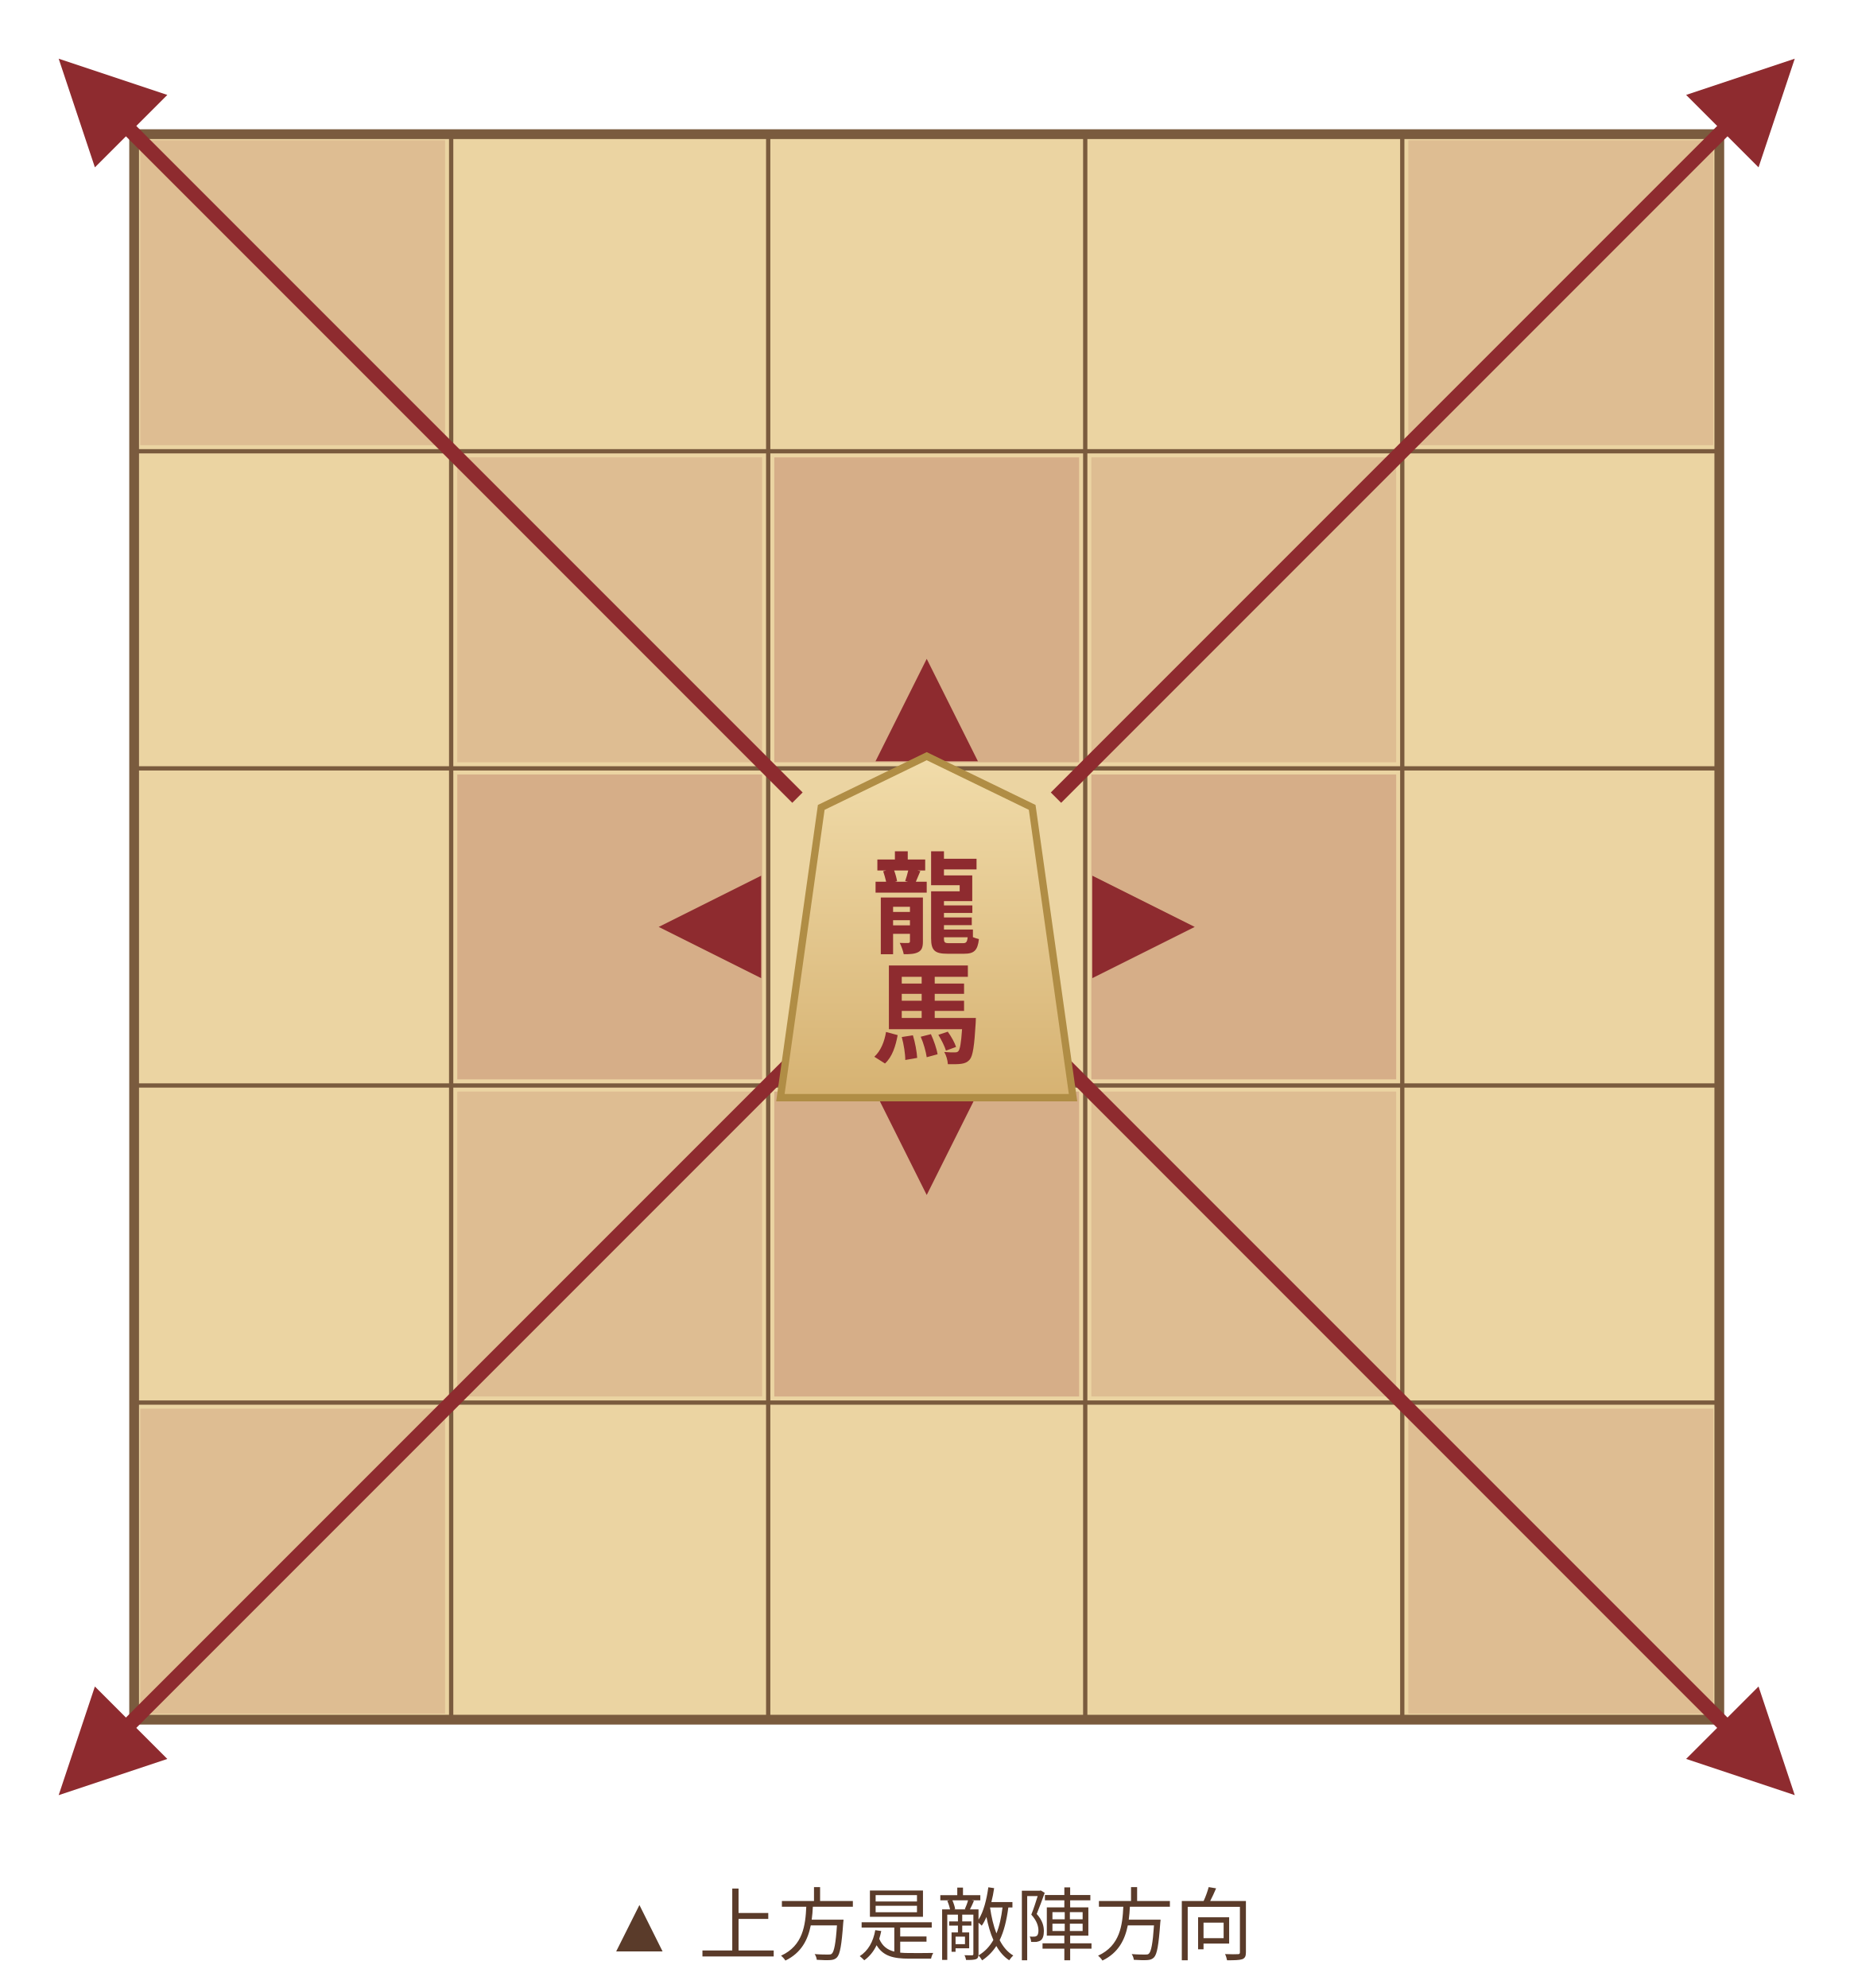
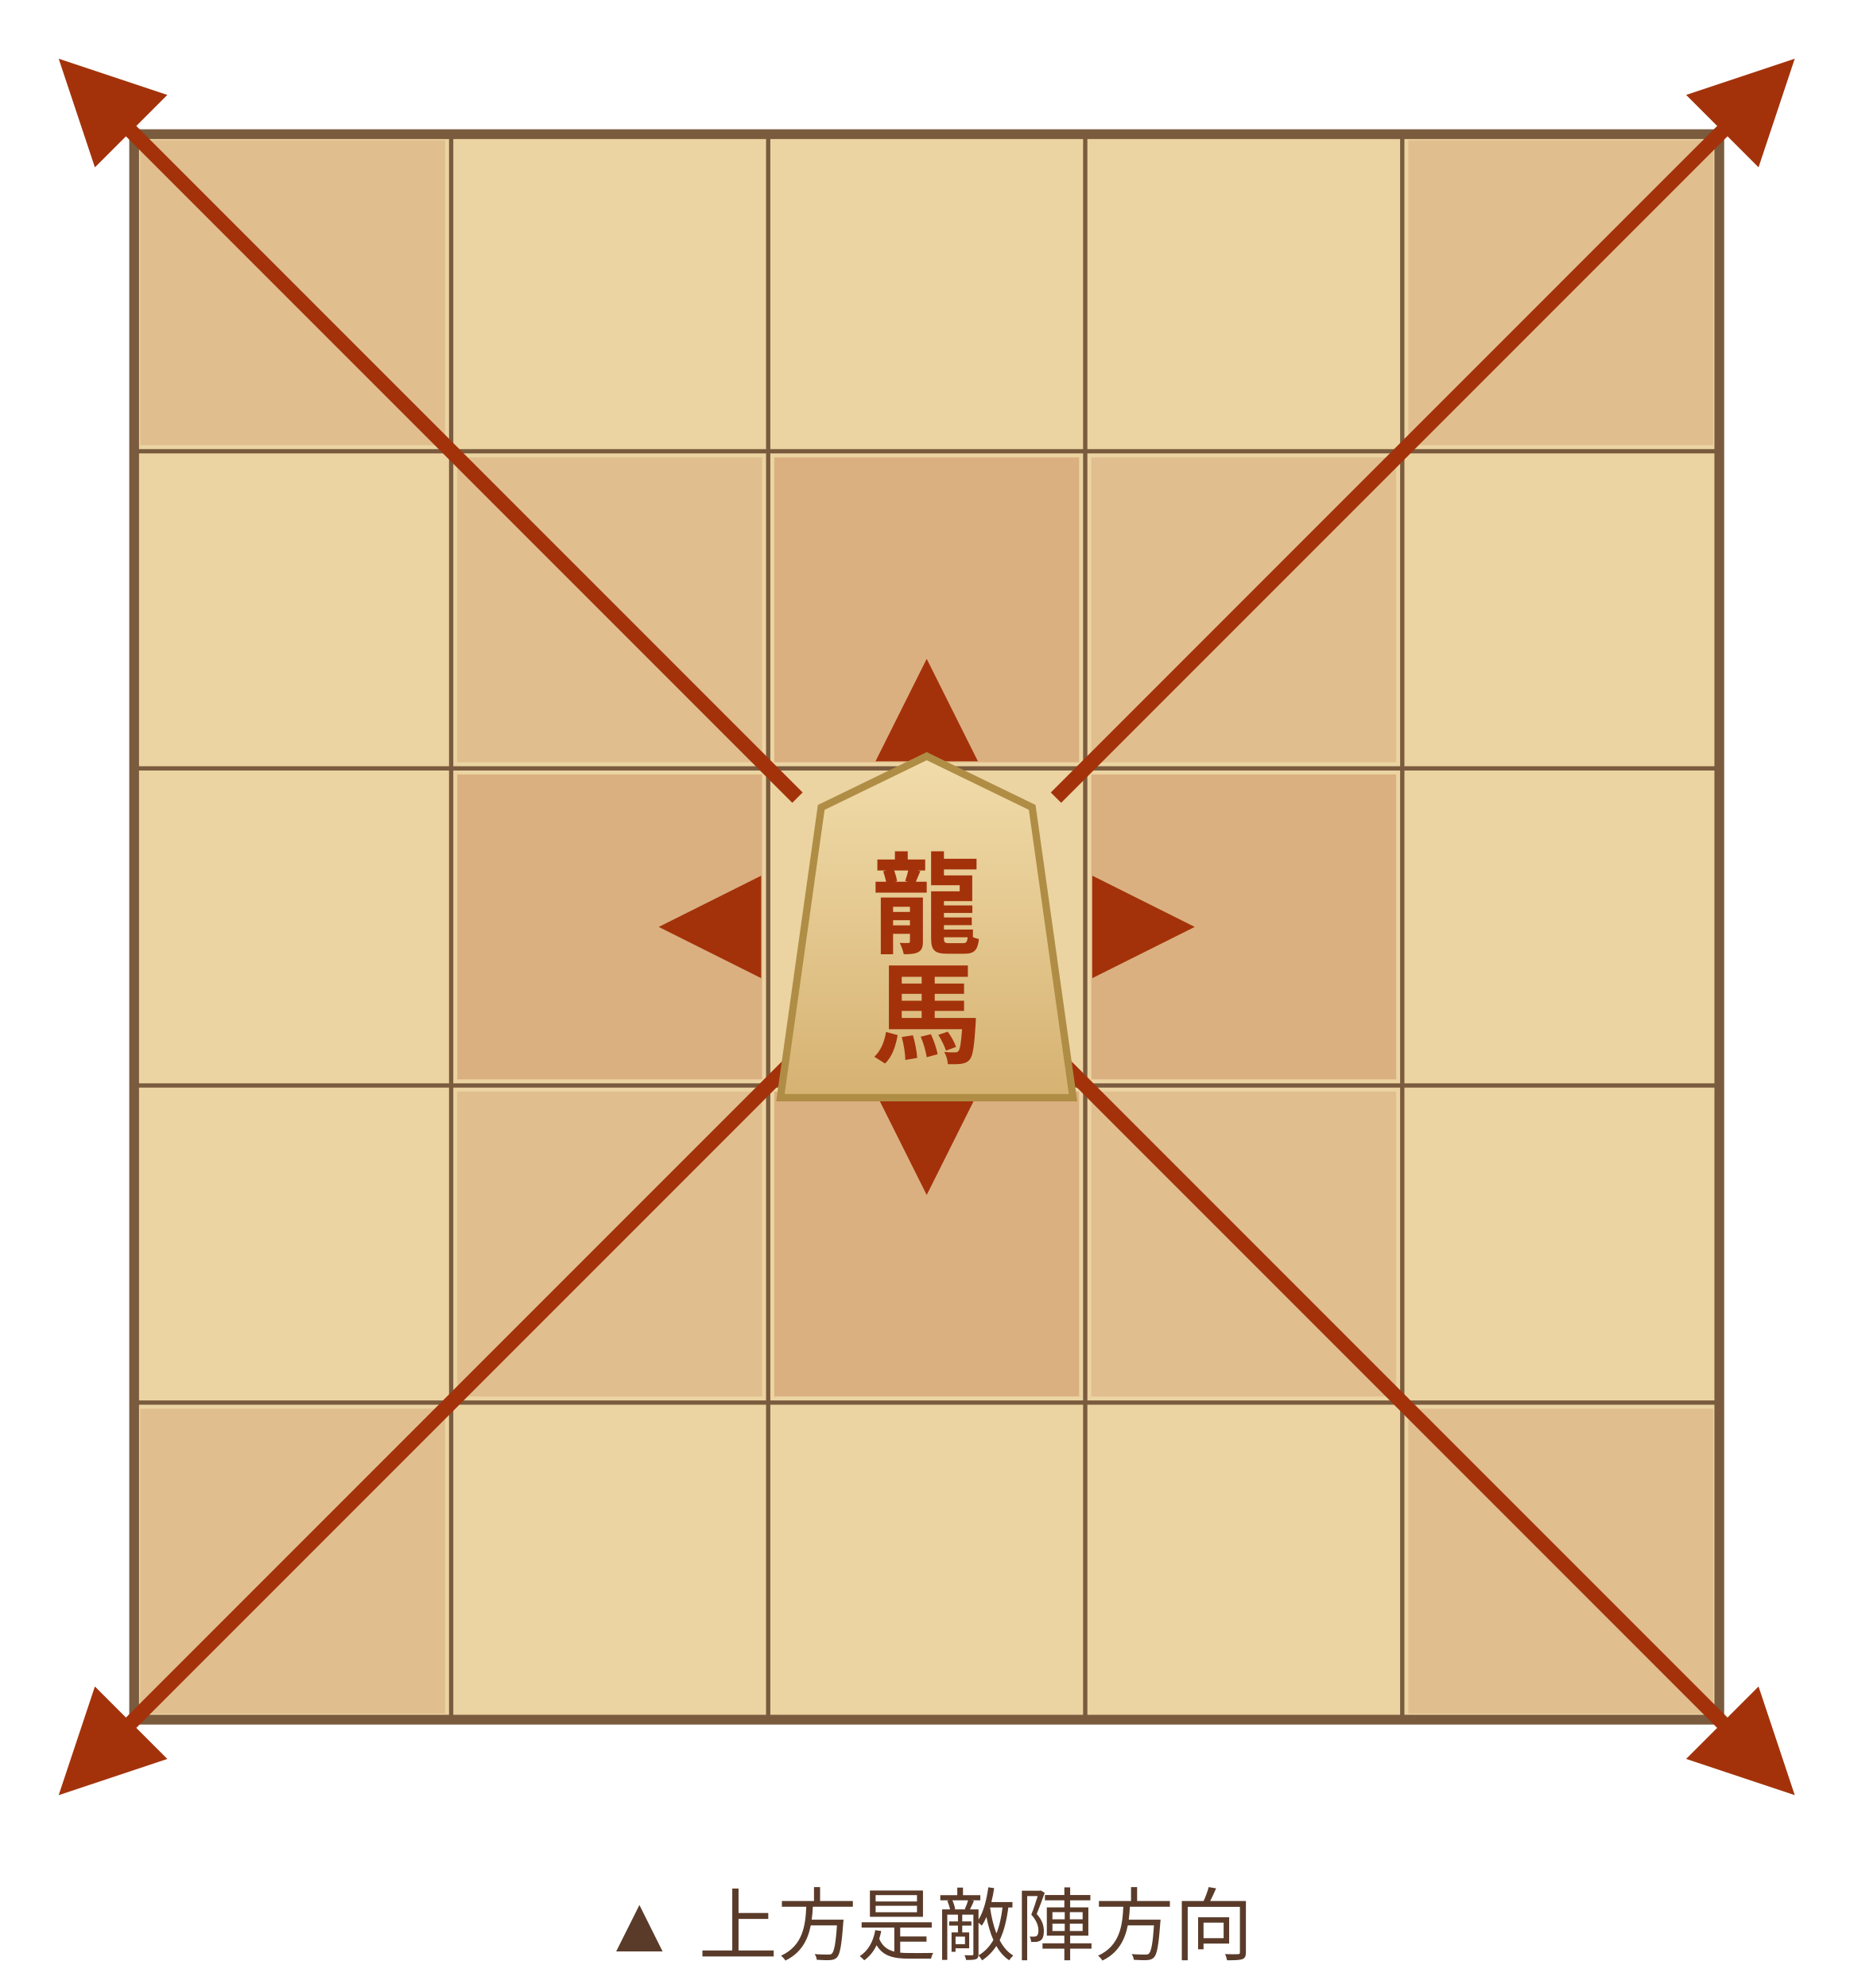
<svg xmlns="http://www.w3.org/2000/svg" class="dg" viewBox="0 0 304 326" width="304" height="326" role="img" aria-label="龍馬的走法">
  <defs>
    <linearGradient id="wood-mv-horse" x1="0" y1="0" x2="0" y2="1">
      <stop offset="0" stop-color="#F1DCAA" />
      <stop offset="1" stop-color="#D6B272" />
    </linearGradient>
    <marker id="ar-mv-horse" viewBox="0 0 10 10" refX="8" refY="5" markerWidth="7" markerHeight="7" orient="auto-start-reverse">
-       <path d="M0,0 L10,5 L0,10 z" fill="#8E2B2F" />
+       <path d="M0,0 L10,5 L0,10 z" fill="#A3320B" />
    </marker>
  </defs>
  <rect x="22" y="22" width="260" height="260" fill="#EBD4A2" stroke="#7A5B3E" stroke-width="1.6" />
  <line x1="74" y1="22" x2="74" y2="282" stroke="#7A5B3E" stroke-width="0.7" />
  <line x1="22" y1="74" x2="282" y2="74" stroke="#7A5B3E" stroke-width="0.7" />
  <line x1="126" y1="22" x2="126" y2="282" stroke="#7A5B3E" stroke-width="0.7" />
  <line x1="22" y1="126" x2="282" y2="126" stroke="#7A5B3E" stroke-width="0.7" />
  <line x1="178" y1="22" x2="178" y2="282" stroke="#7A5B3E" stroke-width="0.7" />
  <line x1="22" y1="178" x2="282" y2="178" stroke="#7A5B3E" stroke-width="0.7" />
  <line x1="230" y1="22" x2="230" y2="282" stroke="#7A5B3E" stroke-width="0.7" />
  <line x1="22" y1="230" x2="282" y2="230" stroke="#7A5B3E" stroke-width="0.7" />
-   <rect x="75" y="75" width="50" height="50" fill="#8E2B2F" opacity="0.14" />
-   <rect x="23" y="23" width="50" height="50" fill="#8E2B2F" opacity="0.14" />
-   <line x1="130.8" y1="130.8" x2="12.0" y2="12.0" stroke="#8E2B2F" stroke-width="2.4" marker-end="url(#ar-mv-horse)" />
-   <rect x="179" y="75" width="50" height="50" fill="#8E2B2F" opacity="0.14" />
-   <rect x="231" y="23" width="50" height="50" fill="#8E2B2F" opacity="0.14" />
-   <line x1="173.2" y1="130.8" x2="292.0" y2="12.0" stroke="#8E2B2F" stroke-width="2.4" marker-end="url(#ar-mv-horse)" />
-   <rect x="75" y="179" width="50" height="50" fill="#8E2B2F" opacity="0.14" />
-   <rect x="23" y="231" width="50" height="50" fill="#8E2B2F" opacity="0.14" />
-   <line x1="130.8" y1="173.2" x2="12.0" y2="292.0" stroke="#8E2B2F" stroke-width="2.4" marker-end="url(#ar-mv-horse)" />
-   <rect x="179" y="179" width="50" height="50" fill="#8E2B2F" opacity="0.14" />
-   <rect x="231" y="231" width="50" height="50" fill="#8E2B2F" opacity="0.14" />
-   <line x1="173.2" y1="173.2" x2="292.0" y2="292.0" stroke="#8E2B2F" stroke-width="2.4" marker-end="url(#ar-mv-horse)" />
-   <rect x="127" y="75" width="50" height="50" fill="#8E2B2F" opacity="0.22" />
-   <line x1="152.0" y1="122.0" x2="152.0" y2="111.4" stroke="#8E2B2F" stroke-width="2.4" marker-end="url(#ar-mv-horse)" />
-   <rect x="127" y="179" width="50" height="50" fill="#8E2B2F" opacity="0.22" />
-   <line x1="152.0" y1="182.0" x2="152.0" y2="192.6" stroke="#8E2B2F" stroke-width="2.4" marker-end="url(#ar-mv-horse)" />
-   <rect x="75" y="127" width="50" height="50" fill="#8E2B2F" opacity="0.22" />
-   <line x1="122.0" y1="152.0" x2="111.4" y2="152.0" stroke="#8E2B2F" stroke-width="2.4" marker-end="url(#ar-mv-horse)" />
-   <rect x="179" y="127" width="50" height="50" fill="#8E2B2F" opacity="0.22" />
-   <line x1="182.0" y1="152.0" x2="192.6" y2="152.0" stroke="#8E2B2F" stroke-width="2.4" marker-end="url(#ar-mv-horse)" />
+   <rect x="75" y="75" width="50" height="50" fill="#A3320B" opacity="0.14" />
+   <rect x="23" y="23" width="50" height="50" fill="#A3320B" opacity="0.14" />
+   <line x1="130.8" y1="130.8" x2="12.0" y2="12.0" stroke="#A3320B" stroke-width="2.4" marker-end="url(#ar-mv-horse)" />
+   <rect x="179" y="75" width="50" height="50" fill="#A3320B" opacity="0.14" />
+   <rect x="231" y="23" width="50" height="50" fill="#A3320B" opacity="0.14" />
+   <line x1="173.2" y1="130.8" x2="292.0" y2="12.0" stroke="#A3320B" stroke-width="2.4" marker-end="url(#ar-mv-horse)" />
+   <rect x="75" y="179" width="50" height="50" fill="#A3320B" opacity="0.14" />
+   <rect x="23" y="231" width="50" height="50" fill="#A3320B" opacity="0.14" />
+   <line x1="130.8" y1="173.2" x2="12.0" y2="292.0" stroke="#A3320B" stroke-width="2.4" marker-end="url(#ar-mv-horse)" />
+   <rect x="179" y="179" width="50" height="50" fill="#A3320B" opacity="0.14" />
+   <rect x="231" y="231" width="50" height="50" fill="#A3320B" opacity="0.14" />
+   <line x1="173.2" y1="173.2" x2="292.0" y2="292.0" stroke="#A3320B" stroke-width="2.4" marker-end="url(#ar-mv-horse)" />
+   <rect x="127" y="75" width="50" height="50" fill="#A3320B" opacity="0.22" />
+   <line x1="152.0" y1="122.0" x2="152.0" y2="111.4" stroke="#A3320B" stroke-width="2.4" marker-end="url(#ar-mv-horse)" />
+   <rect x="127" y="179" width="50" height="50" fill="#A3320B" opacity="0.22" />
+   <line x1="152.0" y1="182.0" x2="152.0" y2="192.6" stroke="#A3320B" stroke-width="2.4" marker-end="url(#ar-mv-horse)" />
+   <rect x="75" y="127" width="50" height="50" fill="#A3320B" opacity="0.22" />
+   <line x1="122.0" y1="152.0" x2="111.4" y2="152.0" stroke="#A3320B" stroke-width="2.4" marker-end="url(#ar-mv-horse)" />
+   <rect x="179" y="127" width="50" height="50" fill="#A3320B" opacity="0.22" />
+   <line x1="182.0" y1="152.0" x2="192.6" y2="152.0" stroke="#A3320B" stroke-width="2.4" marker-end="url(#ar-mv-horse)" />
  <g transform="translate(152.0,152.0)">
    <polygon points="0.0,-28.0 17.3,-19.6 24.0,28.0 -24.0,28.0 -17.3,-19.6" fill="url(#wood-mv-horse)" stroke="#B08D45" stroke-width="1.2" />
-     <text x="0" y="2.9" font-size="18.0" text-anchor="middle" fill="#8E2B2F" font-weight="700">龍</text>
-     <text x="0" y="20.9" font-size="18.0" text-anchor="middle" fill="#8E2B2F" font-weight="700">馬</text>
+     <text x="0" y="2.9" font-size="18.0" text-anchor="middle" fill="#A3320B" font-weight="700">龍</text>
+     <text x="0" y="20.9" font-size="18.0" text-anchor="middle" fill="#A3320B" font-weight="700">馬</text>
  </g>
  <text x="152.0" y="320" font-size="13" text-anchor="middle" fill="#5A3B2A">▲ 上方是敵陣方向</text>
</svg>
